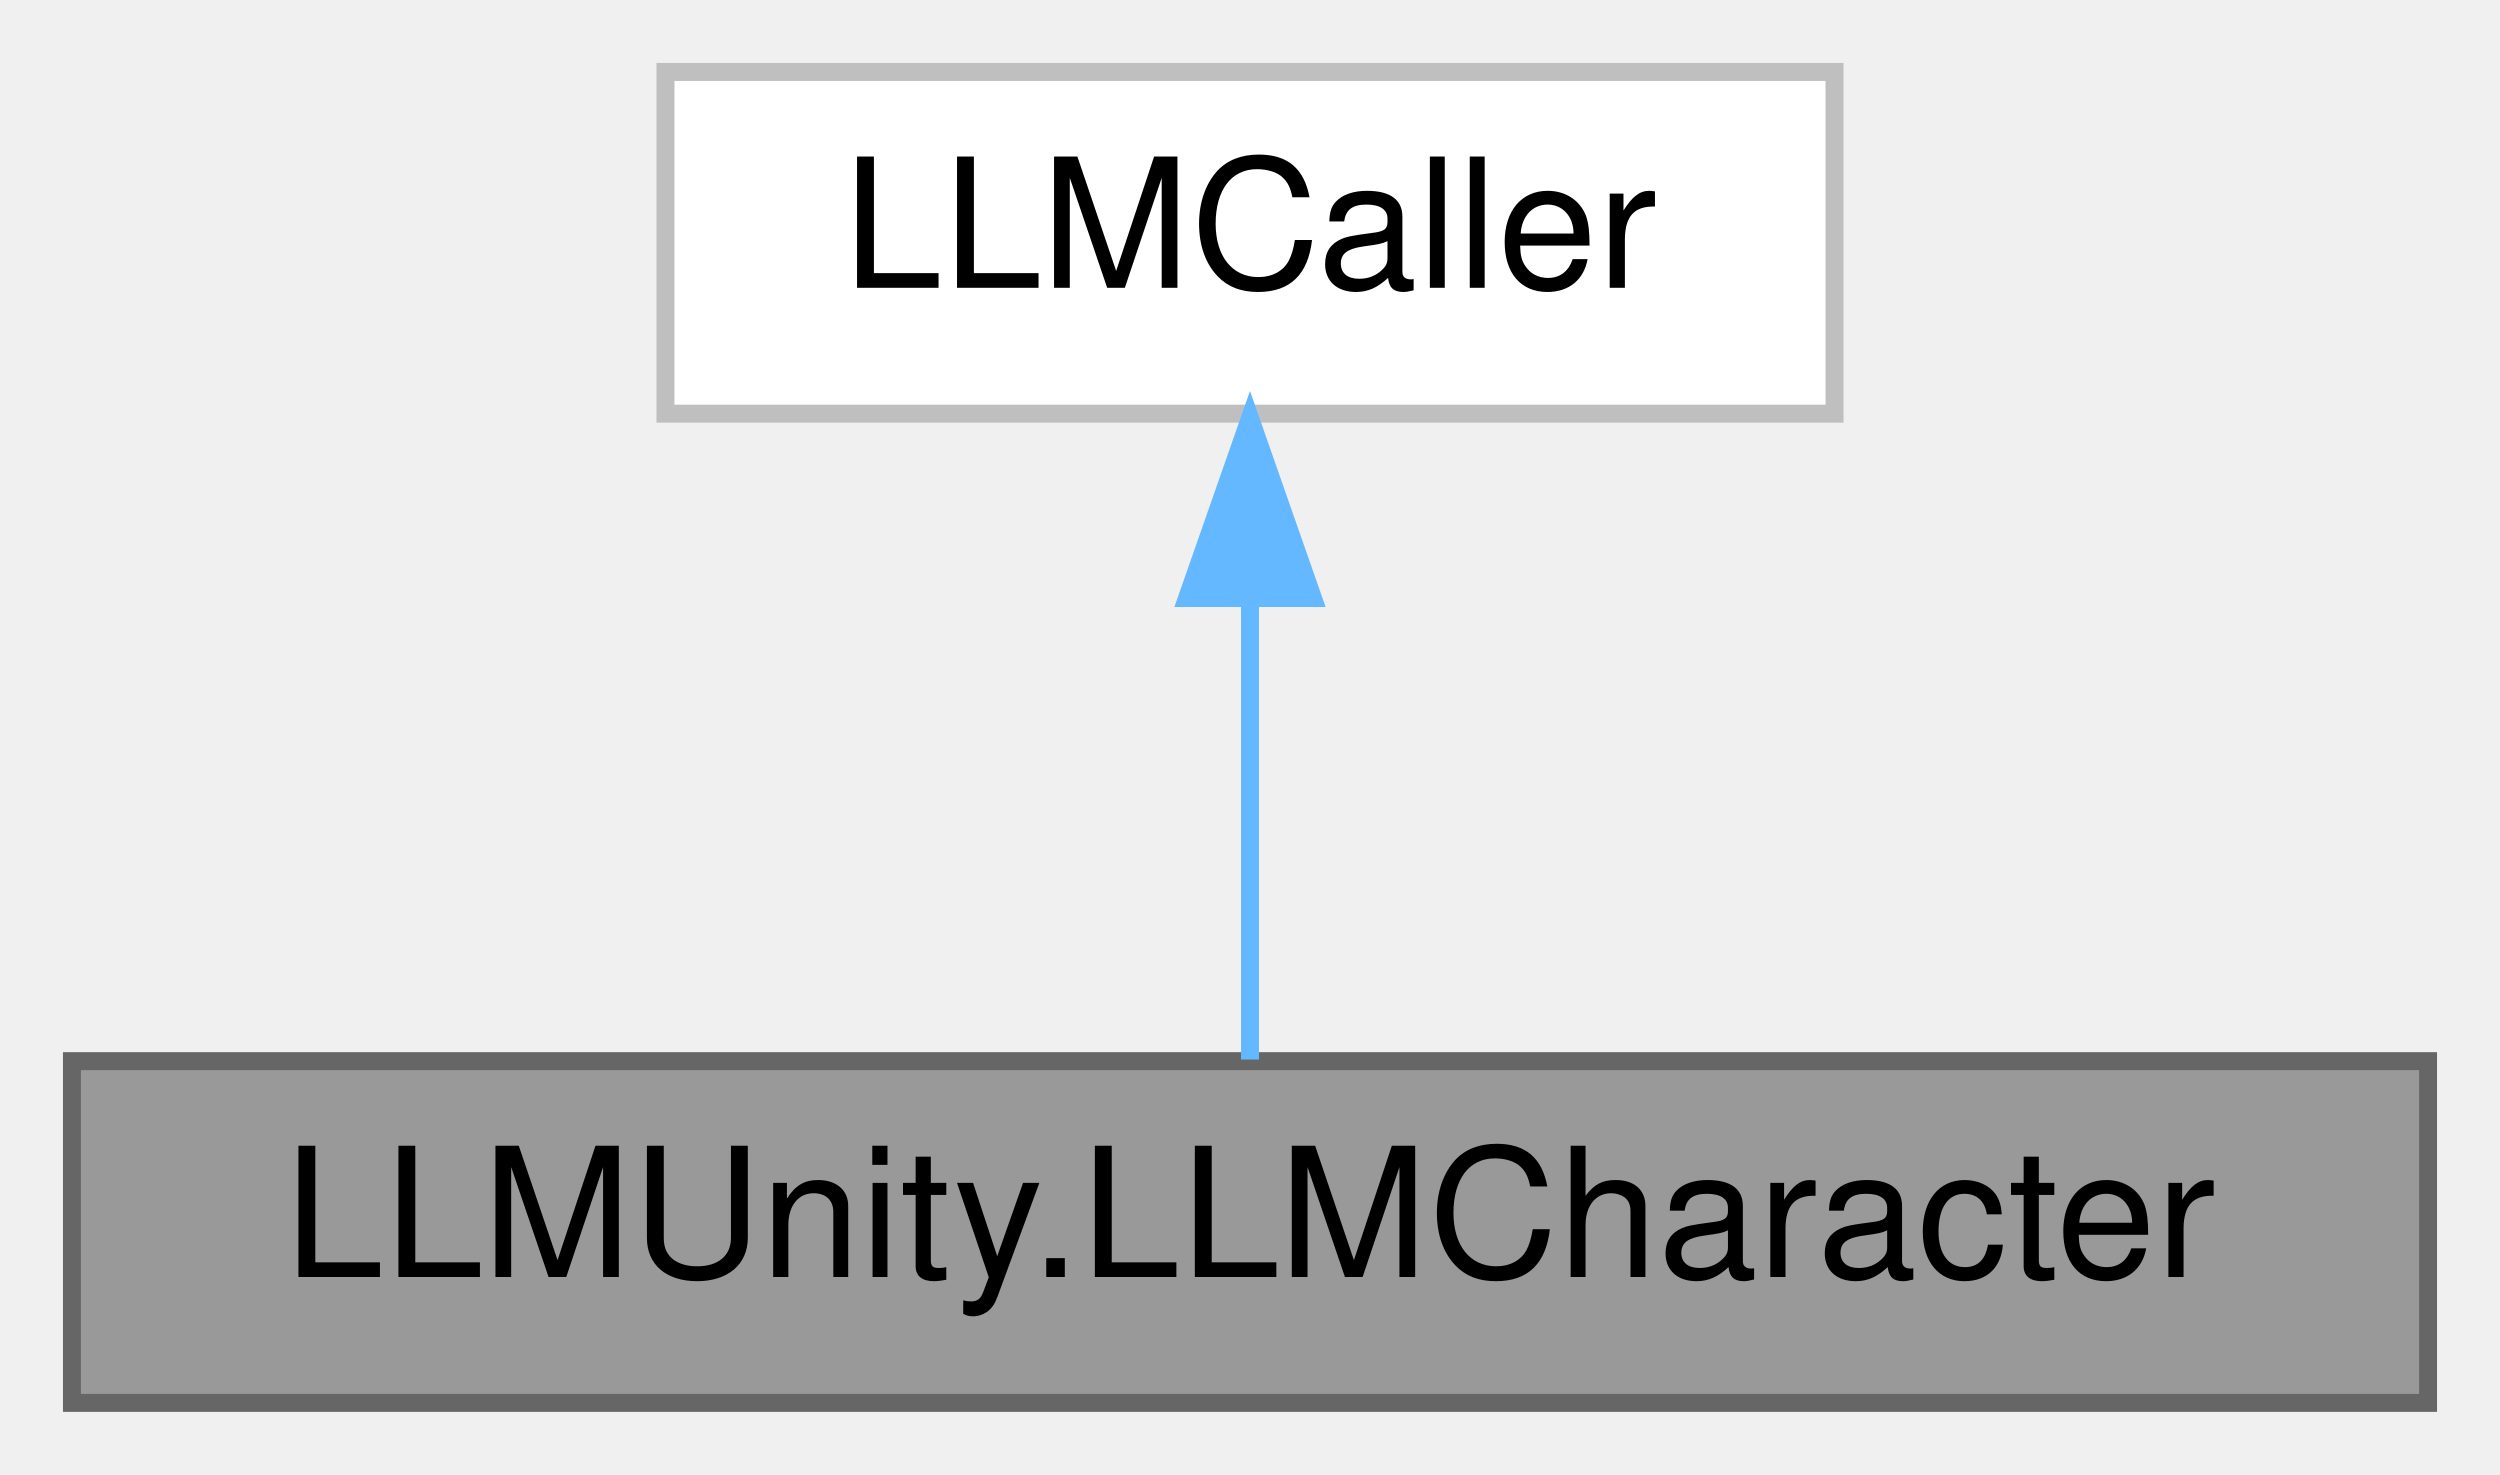
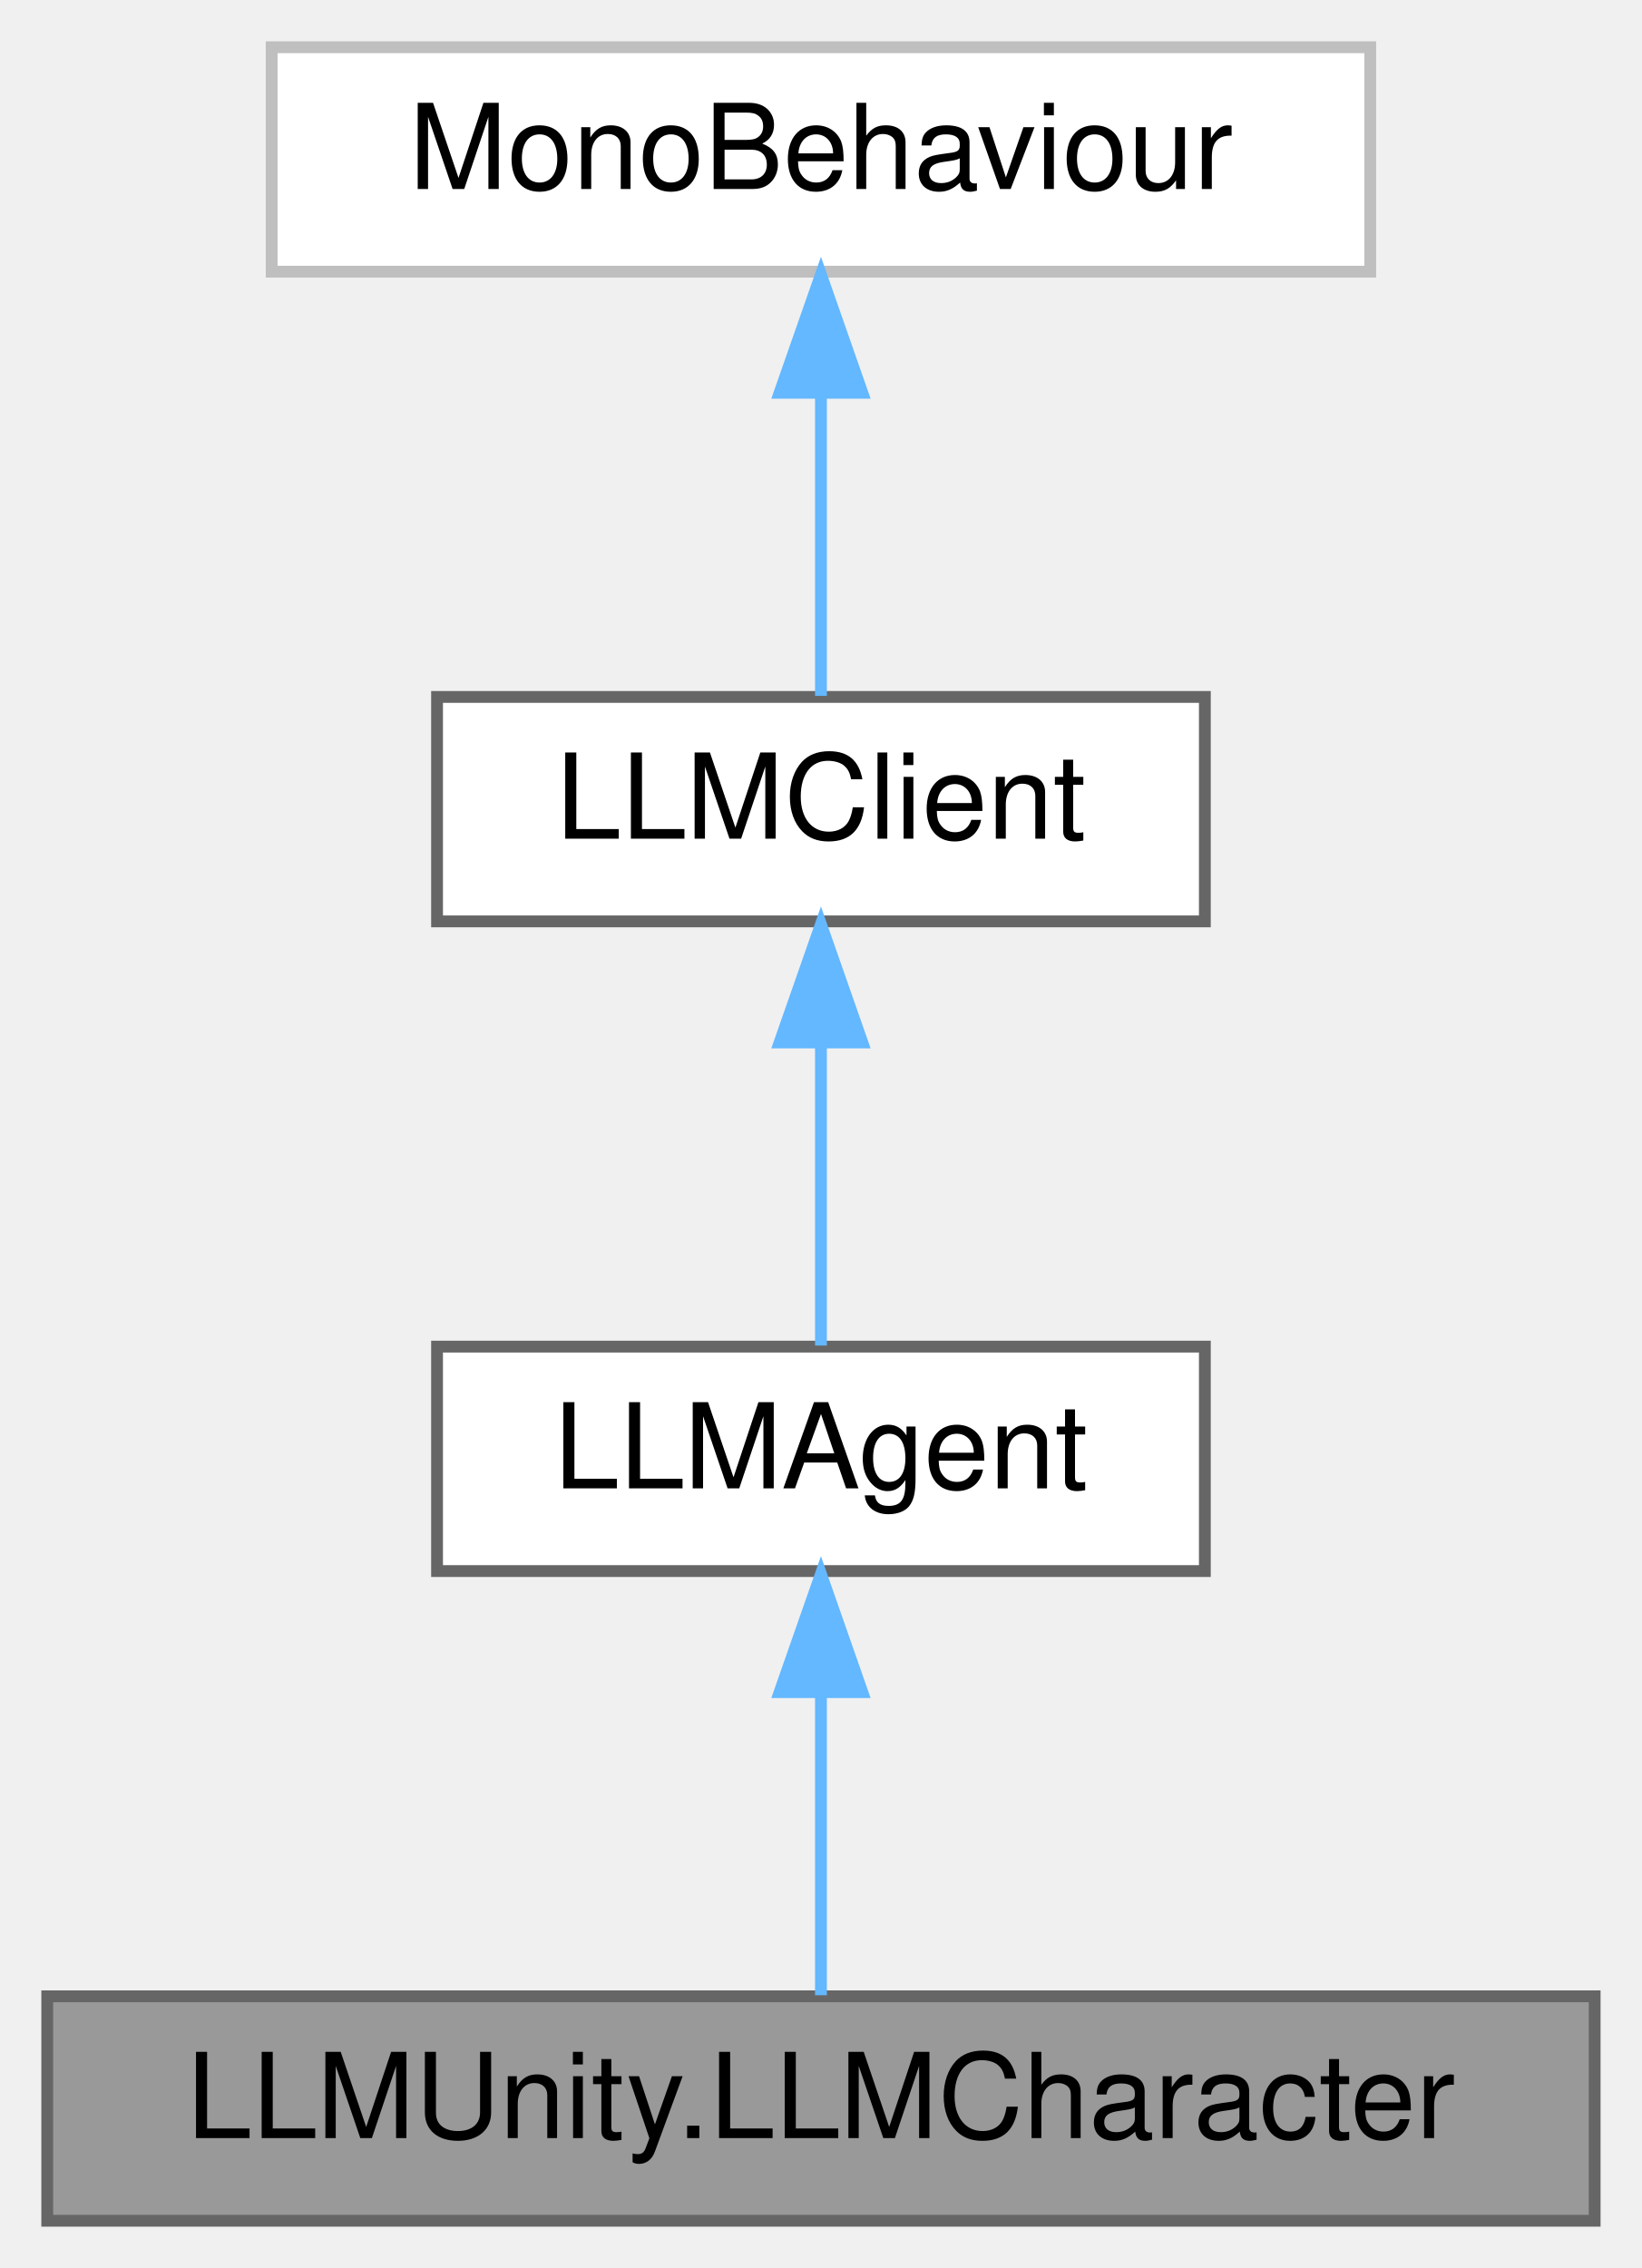
- <svg xmlns="http://www.w3.org/2000/svg" xmlns:xlink="http://www.w3.org/1999/xlink" width="139pt" height="82pt" viewBox="0.00 0.00 139.00 82.00">
-   <g id="graph0" class="graph" transform="scale(1 1) rotate(0) translate(4 78)">
+ <svg xmlns="http://www.w3.org/2000/svg" xmlns:xlink="http://www.w3.org/1999/xlink" width="139pt" height="192pt" viewBox="0.00 0.00 139.00 192.00">
+   <g id="graph0" class="graph" transform="scale(1 1) rotate(0) translate(4 188)">
    <g id="Node000001" class="node">
      <g id="a_Node000001">
-         <a xlink:title="Class implementing the LLM characters.">
+         <a xlink:title=" ">
          <polygon fill="#999999" stroke="#666666" points="131,-19 0,-19 0,0 131,0 131,-19" />
          <text text-anchor="middle" x="65.5" y="-7" font-family="Helvetica,sans-Serif" font-size="10.00">LLMUnity.LLMCharacter</text>
        </a>
      </g>
    </g>
    <g id="Node000002" class="node">
      <g id="a_Node000002">
-         <a xlink:title=" ">
-           <polygon fill="white" stroke="#bfbfbf" points="98,-74 33,-74 33,-55 98,-55 98,-74" />
-           <text text-anchor="middle" x="65.5" y="-62" font-family="Helvetica,sans-Serif" font-size="10.00">LLMCaller</text>
+         <a xlink:href="classLLMUnity_1_1LLMAgent.html" target="_top" xlink:title="Unity MonoBehaviour that implements a conversational AI agent with persistent chat history....">
+           <polygon fill="white" stroke="#666666" points="98,-74 33,-74 33,-55 98,-55 98,-74" />
+           <text text-anchor="middle" x="65.5" y="-62" font-family="Helvetica,sans-Serif" font-size="10.00">LLMAgent</text>
        </a>
      </g>
    </g>
    <g id="edge1_Node000001_Node000002" class="edge">
      <g id="a_edge1_Node000001_Node000002">
        <a xlink:title=" ">
          <path fill="none" stroke="#63b8ff" d="M65.5,-44.66C65.5,-35.93 65.5,-25.99 65.5,-19.09" />
          <polygon fill="#63b8ff" stroke="#63b8ff" points="62,-44.75 65.5,-54.75 69,-44.75 62,-44.75" />
        </a>
      </g>
    </g>
+     <g id="Node000003" class="node">
+       <g id="a_Node000003">
+         <a xlink:href="classLLMUnity_1_1LLMClient.html" target="_top" xlink:title="Unity MonoBehaviour base class for LLM client functionality. Handles both local and remote LLM connec...">
+           <polygon fill="white" stroke="#666666" points="98,-129 33,-129 33,-110 98,-110 98,-129" />
+           <text text-anchor="middle" x="65.5" y="-117" font-family="Helvetica,sans-Serif" font-size="10.00">LLMClient</text>
+         </a>
+       </g>
+     </g>
+     <g id="edge2_Node000002_Node000003" class="edge">
+       <g id="a_edge2_Node000002_Node000003">
+         <a xlink:title=" ">
+           <path fill="none" stroke="#63b8ff" d="M65.5,-99.66C65.5,-90.93 65.5,-80.99 65.5,-74.09" />
+           <polygon fill="#63b8ff" stroke="#63b8ff" points="62,-99.75 65.5,-109.75 69,-99.75 62,-99.75" />
+         </a>
+       </g>
+     </g>
+     <g id="Node000004" class="node">
+       <g id="a_Node000004">
+         <a xlink:title=" ">
+           <polygon fill="white" stroke="#bfbfbf" points="112,-184 19,-184 19,-165 112,-165 112,-184" />
+           <text text-anchor="middle" x="65.5" y="-172" font-family="Helvetica,sans-Serif" font-size="10.00">MonoBehaviour</text>
+         </a>
+       </g>
+     </g>
+     <g id="edge3_Node000003_Node000004" class="edge">
+       <g id="a_edge3_Node000003_Node000004">
+         <a xlink:title=" ">
+           <path fill="none" stroke="#63b8ff" d="M65.5,-154.66C65.5,-145.93 65.5,-135.99 65.5,-129.09" />
+           <polygon fill="#63b8ff" stroke="#63b8ff" points="62,-154.75 65.5,-164.75 69,-154.75 62,-154.75" />
+         </a>
+       </g>
+     </g>
  </g>
</svg>
